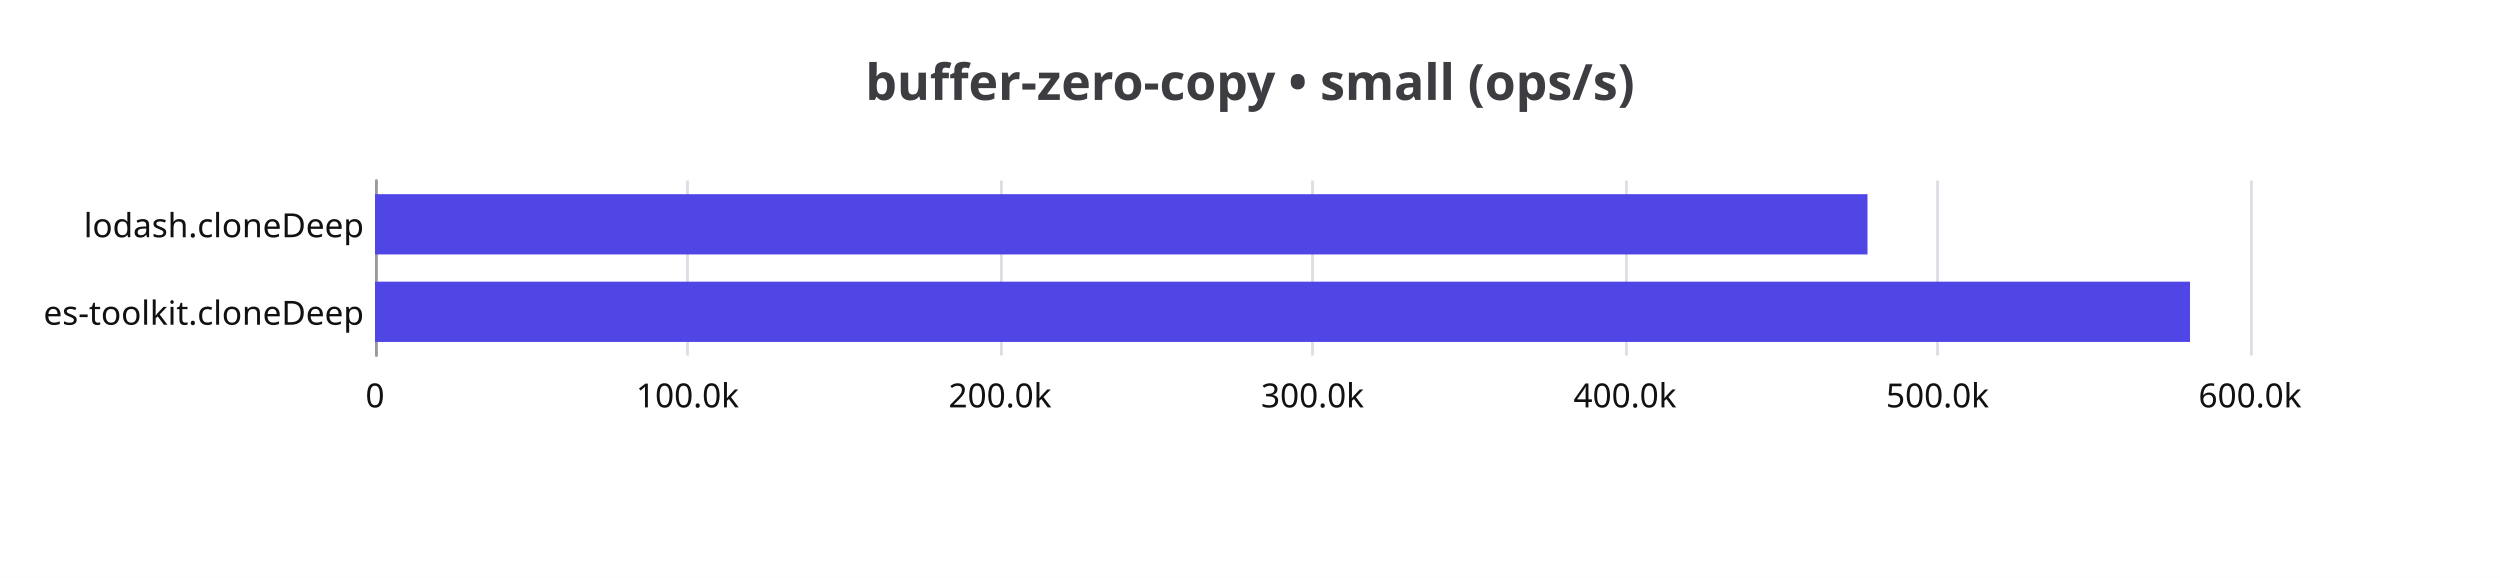
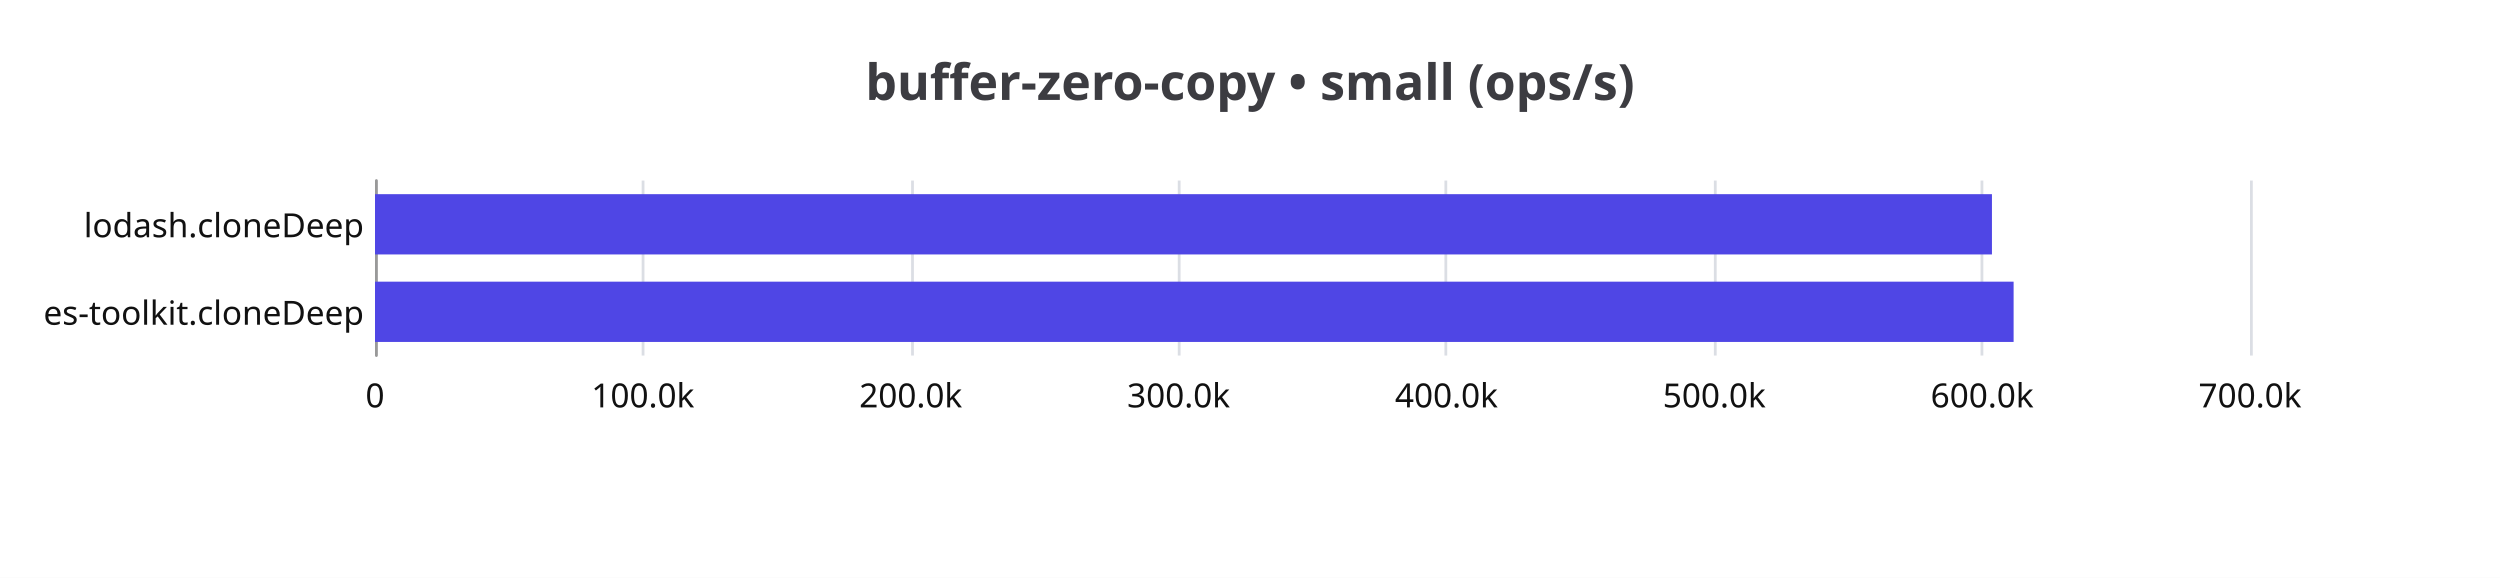
<svg xmlns="http://www.w3.org/2000/svg" width="900" height="208" version="1.1" baseProfile="full" viewBox="0 0 900 208">
  <rect width="900" height="208" x="0" y="0" fill="#ffffff" />
  <path d="M135.5 65L135.5 128" fill="none" pointer-events="visible" stroke="#dbdee4" class="zr14-cls-28" />
-   <path d="M247.5 65L247.5 128" fill="none" pointer-events="visible" stroke="#dbdee4" class="zr14-cls-28" />
-   <path d="M360.5 65L360.5 128" fill="none" pointer-events="visible" stroke="#dbdee4" class="zr14-cls-28" />
-   <path d="M472.5 65L472.5 128" fill="none" pointer-events="visible" stroke="#dbdee4" class="zr14-cls-28" />
-   <path d="M585.5 65L585.5 128" fill="none" pointer-events="visible" stroke="#dbdee4" class="zr14-cls-28" />
-   <path d="M697.5 65L697.5 128" fill="none" pointer-events="visible" stroke="#dbdee4" class="zr14-cls-28" />
+   <path d="M231.5 65L231.5 128" fill="none" pointer-events="visible" stroke="#dbdee4" class="zr14-cls-28" />
+   <path d="M328.5 65L328.5 128" fill="none" pointer-events="visible" stroke="#dbdee4" class="zr14-cls-28" />
+   <path d="M424.5 65L424.5 128" fill="none" pointer-events="visible" stroke="#dbdee4" class="zr14-cls-28" />
+   <path d="M520.5 65L520.5 128" fill="none" pointer-events="visible" stroke="#dbdee4" class="zr14-cls-28" />
+   <path d="M617.5 65L617.5 128" fill="none" pointer-events="visible" stroke="#dbdee4" class="zr14-cls-28" />
+   <path d="M713.5 65L713.5 128" fill="none" pointer-events="visible" stroke="#dbdee4" class="zr14-cls-28" />
  <path d="M810.5 65L810.5 128" fill="none" pointer-events="visible" stroke="#dbdee4" class="zr14-cls-28" />
  <path d="M135.5 128L135.5 65" fill="none" pointer-events="visible" stroke="#999" stroke-linecap="round" class="zr14-cls-28" />
  <text dominant-baseline="central" text-anchor="end" style="font-size:12px;font-family:Microsoft YaHei;" xml:space="preserve" transform="translate(131 112.25)" fill="#111">    es-toolkit.cloneDeep</text>
  <text dominant-baseline="central" text-anchor="end" style="font-size:12px;font-family:Microsoft YaHei;" xml:space="preserve" transform="translate(131 80.75)" fill="#111">    lodash.cloneDeep</text>
  <text dominant-baseline="central" text-anchor="middle" style="font-size:12px;font-family:Microsoft YaHei;" y="6" transform="translate(135 136)" fill="#111">0</text>
-   <text dominant-baseline="central" text-anchor="middle" style="font-size:12px;font-family:Microsoft YaHei;" y="6" transform="translate(247.5 136)" fill="#111">100.0k</text>
-   <text dominant-baseline="central" text-anchor="middle" style="font-size:12px;font-family:Microsoft YaHei;" y="6" transform="translate(360 136)" fill="#111">200.0k</text>
-   <text dominant-baseline="central" text-anchor="middle" style="font-size:12px;font-family:Microsoft YaHei;" y="6" transform="translate(472.5 136)" fill="#111">300.0k</text>
-   <text dominant-baseline="central" text-anchor="middle" style="font-size:12px;font-family:Microsoft YaHei;" y="6" transform="translate(585 136)" fill="#111">400.0k</text>
-   <text dominant-baseline="central" text-anchor="middle" style="font-size:12px;font-family:Microsoft YaHei;" y="6" transform="translate(697.5 136)" fill="#111">500.0k</text>
-   <text dominant-baseline="central" text-anchor="middle" style="font-size:12px;font-family:Microsoft YaHei;" y="6" transform="translate(810 136)" fill="#111">600.0k</text>
-   <path d="M135 101.4l653.4 0l0 21.7l-653.4 0Z" fill="#4F46E5" ecmeta_series_index="0" ecmeta_data_index="0" ecmeta_ssr_type="chart" class="zr14-cls-29" />
-   <path d="M135 69.9l537.3 0l0 21.7l-537.3 0Z" fill="#4F46E5" ecmeta_series_index="0" ecmeta_data_index="1" ecmeta_ssr_type="chart" class="zr14-cls-29" />
+   <text dominant-baseline="central" text-anchor="middle" style="font-size:12px;font-family:Microsoft YaHei;" y="6" transform="translate(231.4286 136)" fill="#111">100.0k</text>
+   <text dominant-baseline="central" text-anchor="middle" style="font-size:12px;font-family:Microsoft YaHei;" y="6" transform="translate(327.8571 136)" fill="#111">200.0k</text>
+   <text dominant-baseline="central" text-anchor="middle" style="font-size:12px;font-family:Microsoft YaHei;" y="6" transform="translate(424.2857 136)" fill="#111">300.0k</text>
+   <text dominant-baseline="central" text-anchor="middle" style="font-size:12px;font-family:Microsoft YaHei;" y="6" transform="translate(520.7143 136)" fill="#111">400.0k</text>
+   <text dominant-baseline="central" text-anchor="middle" style="font-size:12px;font-family:Microsoft YaHei;" y="6" transform="translate(617.1429 136)" fill="#111">500.0k</text>
+   <text dominant-baseline="central" text-anchor="middle" style="font-size:12px;font-family:Microsoft YaHei;" y="6" transform="translate(713.5714 136)" fill="#111">600.0k</text>
+   <text dominant-baseline="central" text-anchor="middle" style="font-size:12px;font-family:Microsoft YaHei;" y="6" transform="translate(810 136)" fill="#111">700.0k</text>
+   <path d="M135 101.4l589.9 0l0 21.7l-589.9 0Z" fill="#4F46E5" ecmeta_series_index="0" ecmeta_data_index="0" ecmeta_ssr_type="chart" class="zr14-cls-29" />
+   <path d="M135 69.9l582.1 0l0 21.7l-582.1 0Z" fill="#4F46E5" ecmeta_series_index="0" ecmeta_data_index="1" ecmeta_ssr_type="chart" class="zr14-cls-29" />
  <path d="M-135.8 -5l271.5 0l0 28l-271.5 0Z" transform="translate(450 20)" fill="rgb(0,0,0)" fill-opacity="0" stroke="#3c3c41" stroke-width="0" class="zr14-cls-28" />
  <text dominant-baseline="central" text-anchor="middle" style="font-size:18px;font-family:Microsoft YaHei;font-weight:bold;" xml:space="preserve" y="9" transform="translate(450 20)" fill="#3c3c41">buffer-zero-copy • small (ops/s)</text>
  <style>
.zr14-cls-28:hover {
pointer-events:none;
}
.zr14-cls-29:hover {
cursor:pointer;
fill:rgba(86,77,251,1);
}



</style>
</svg>
